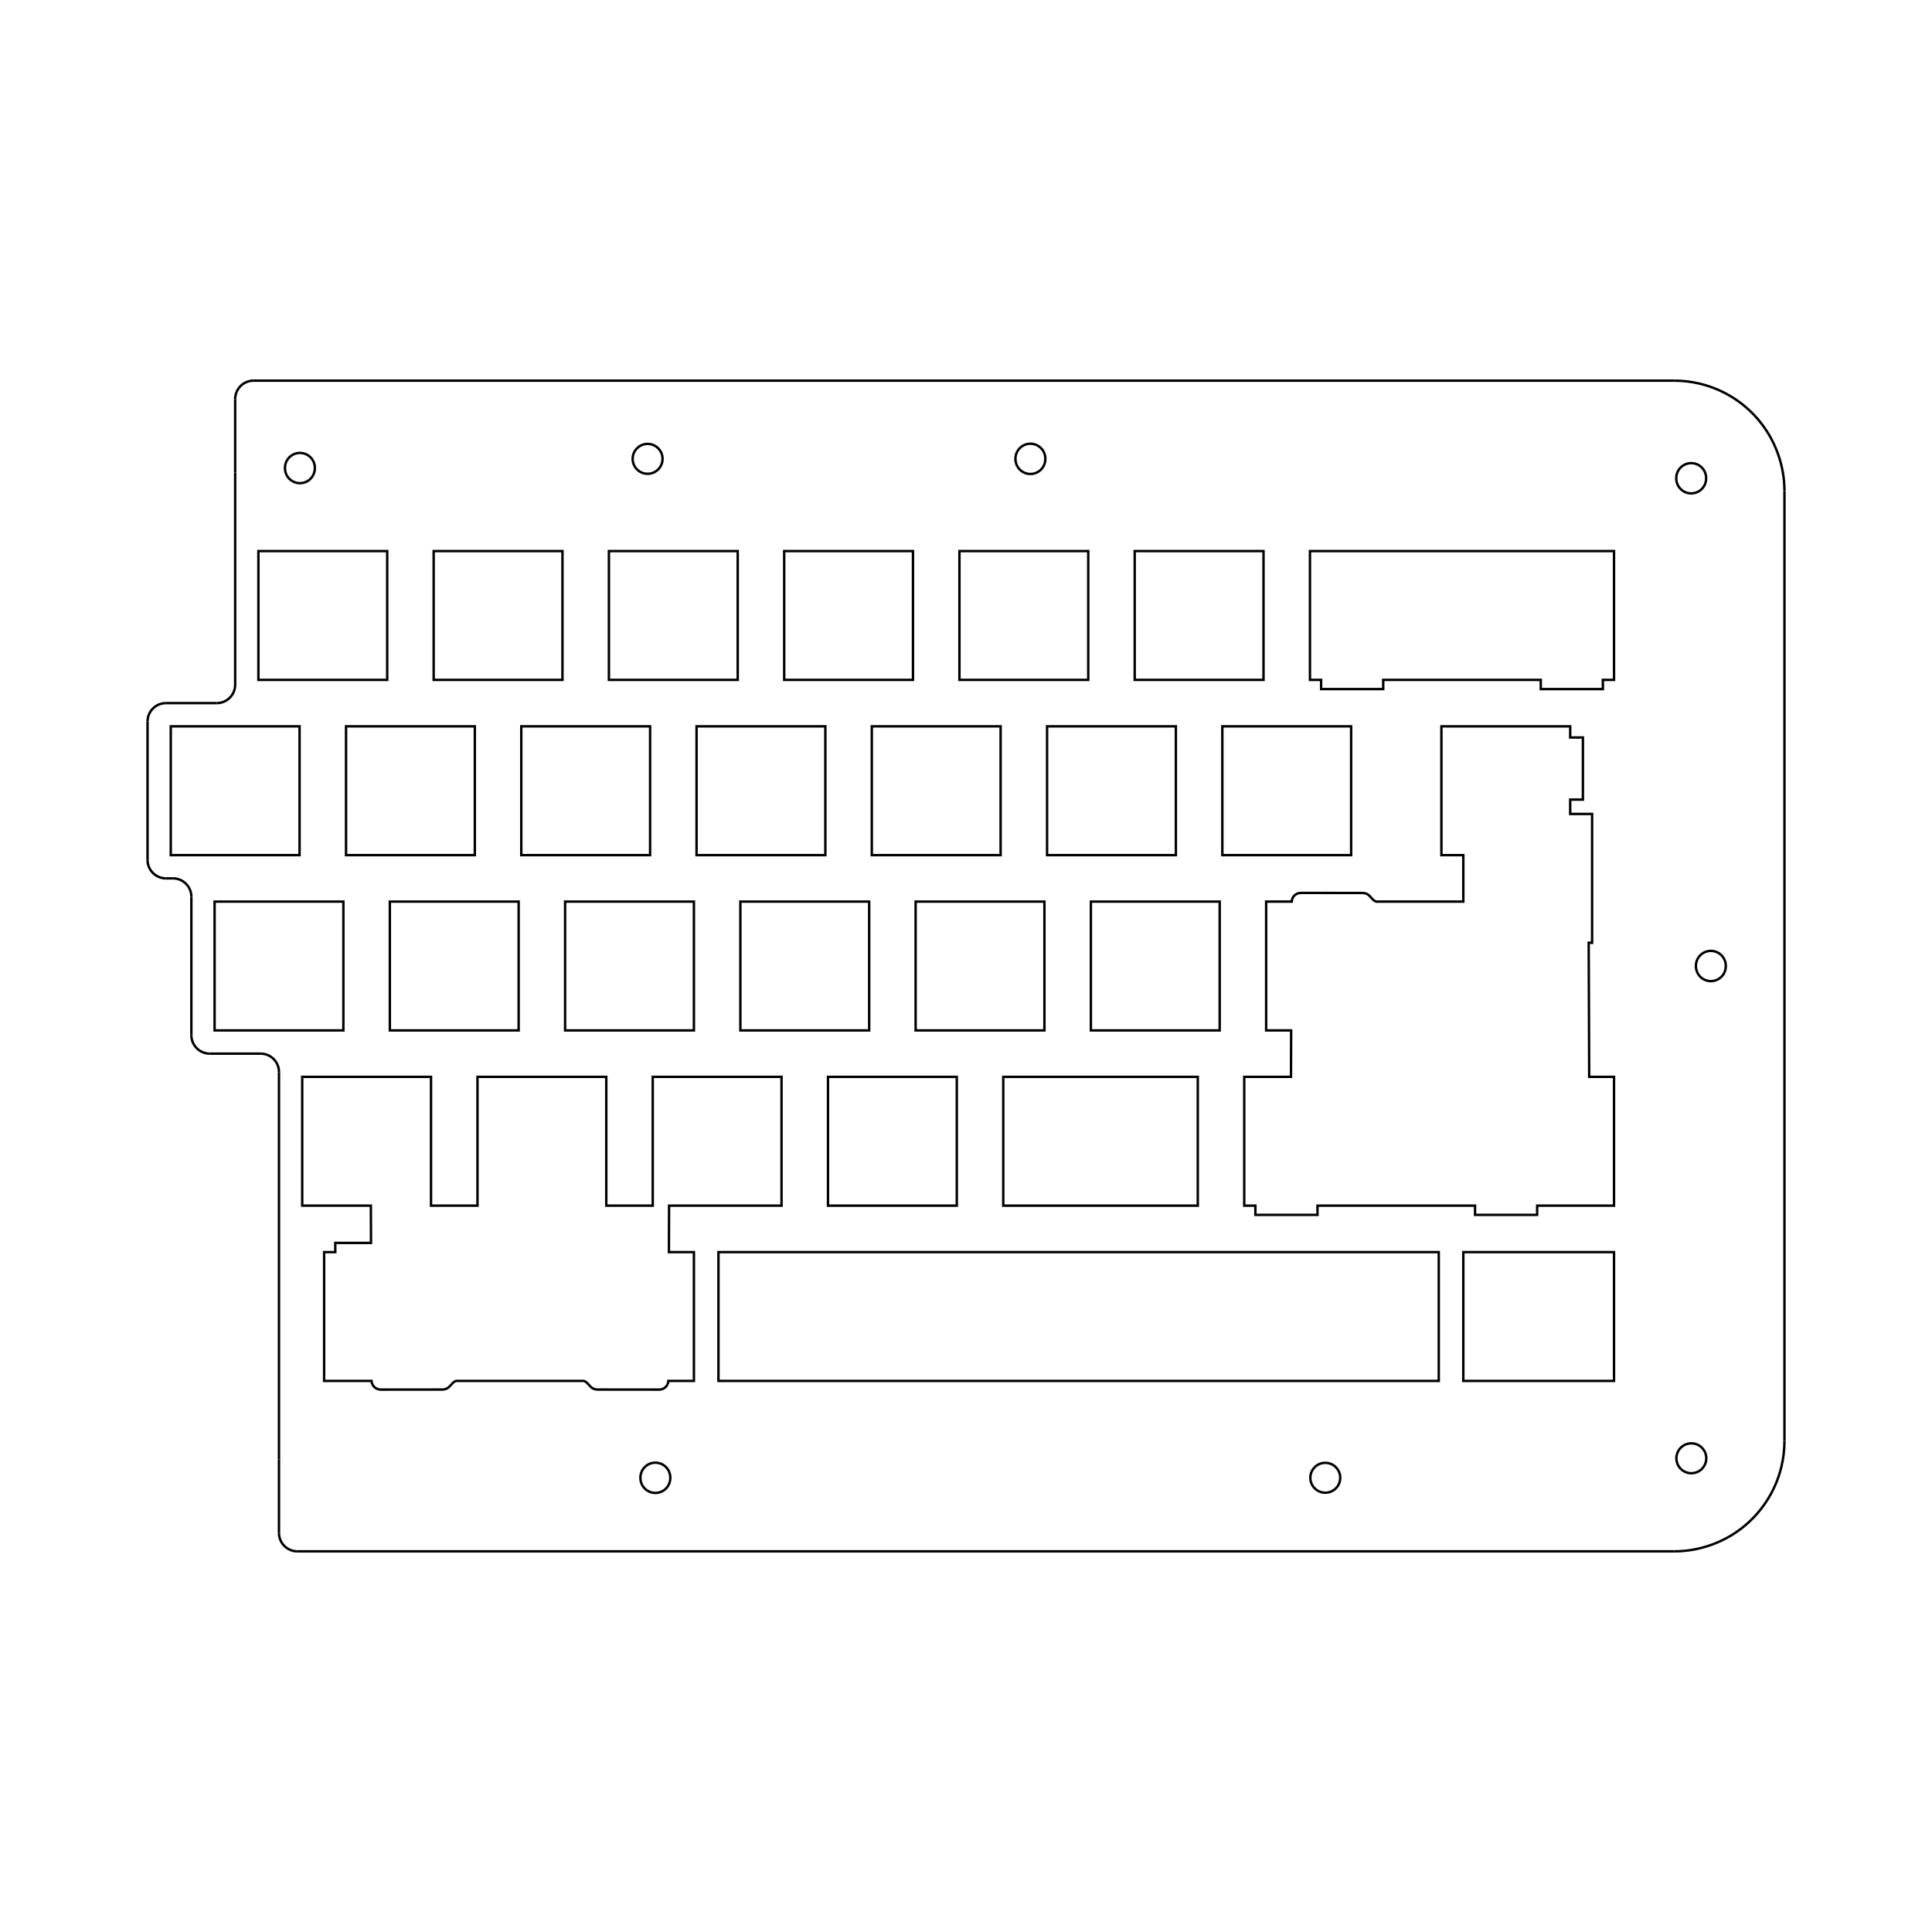
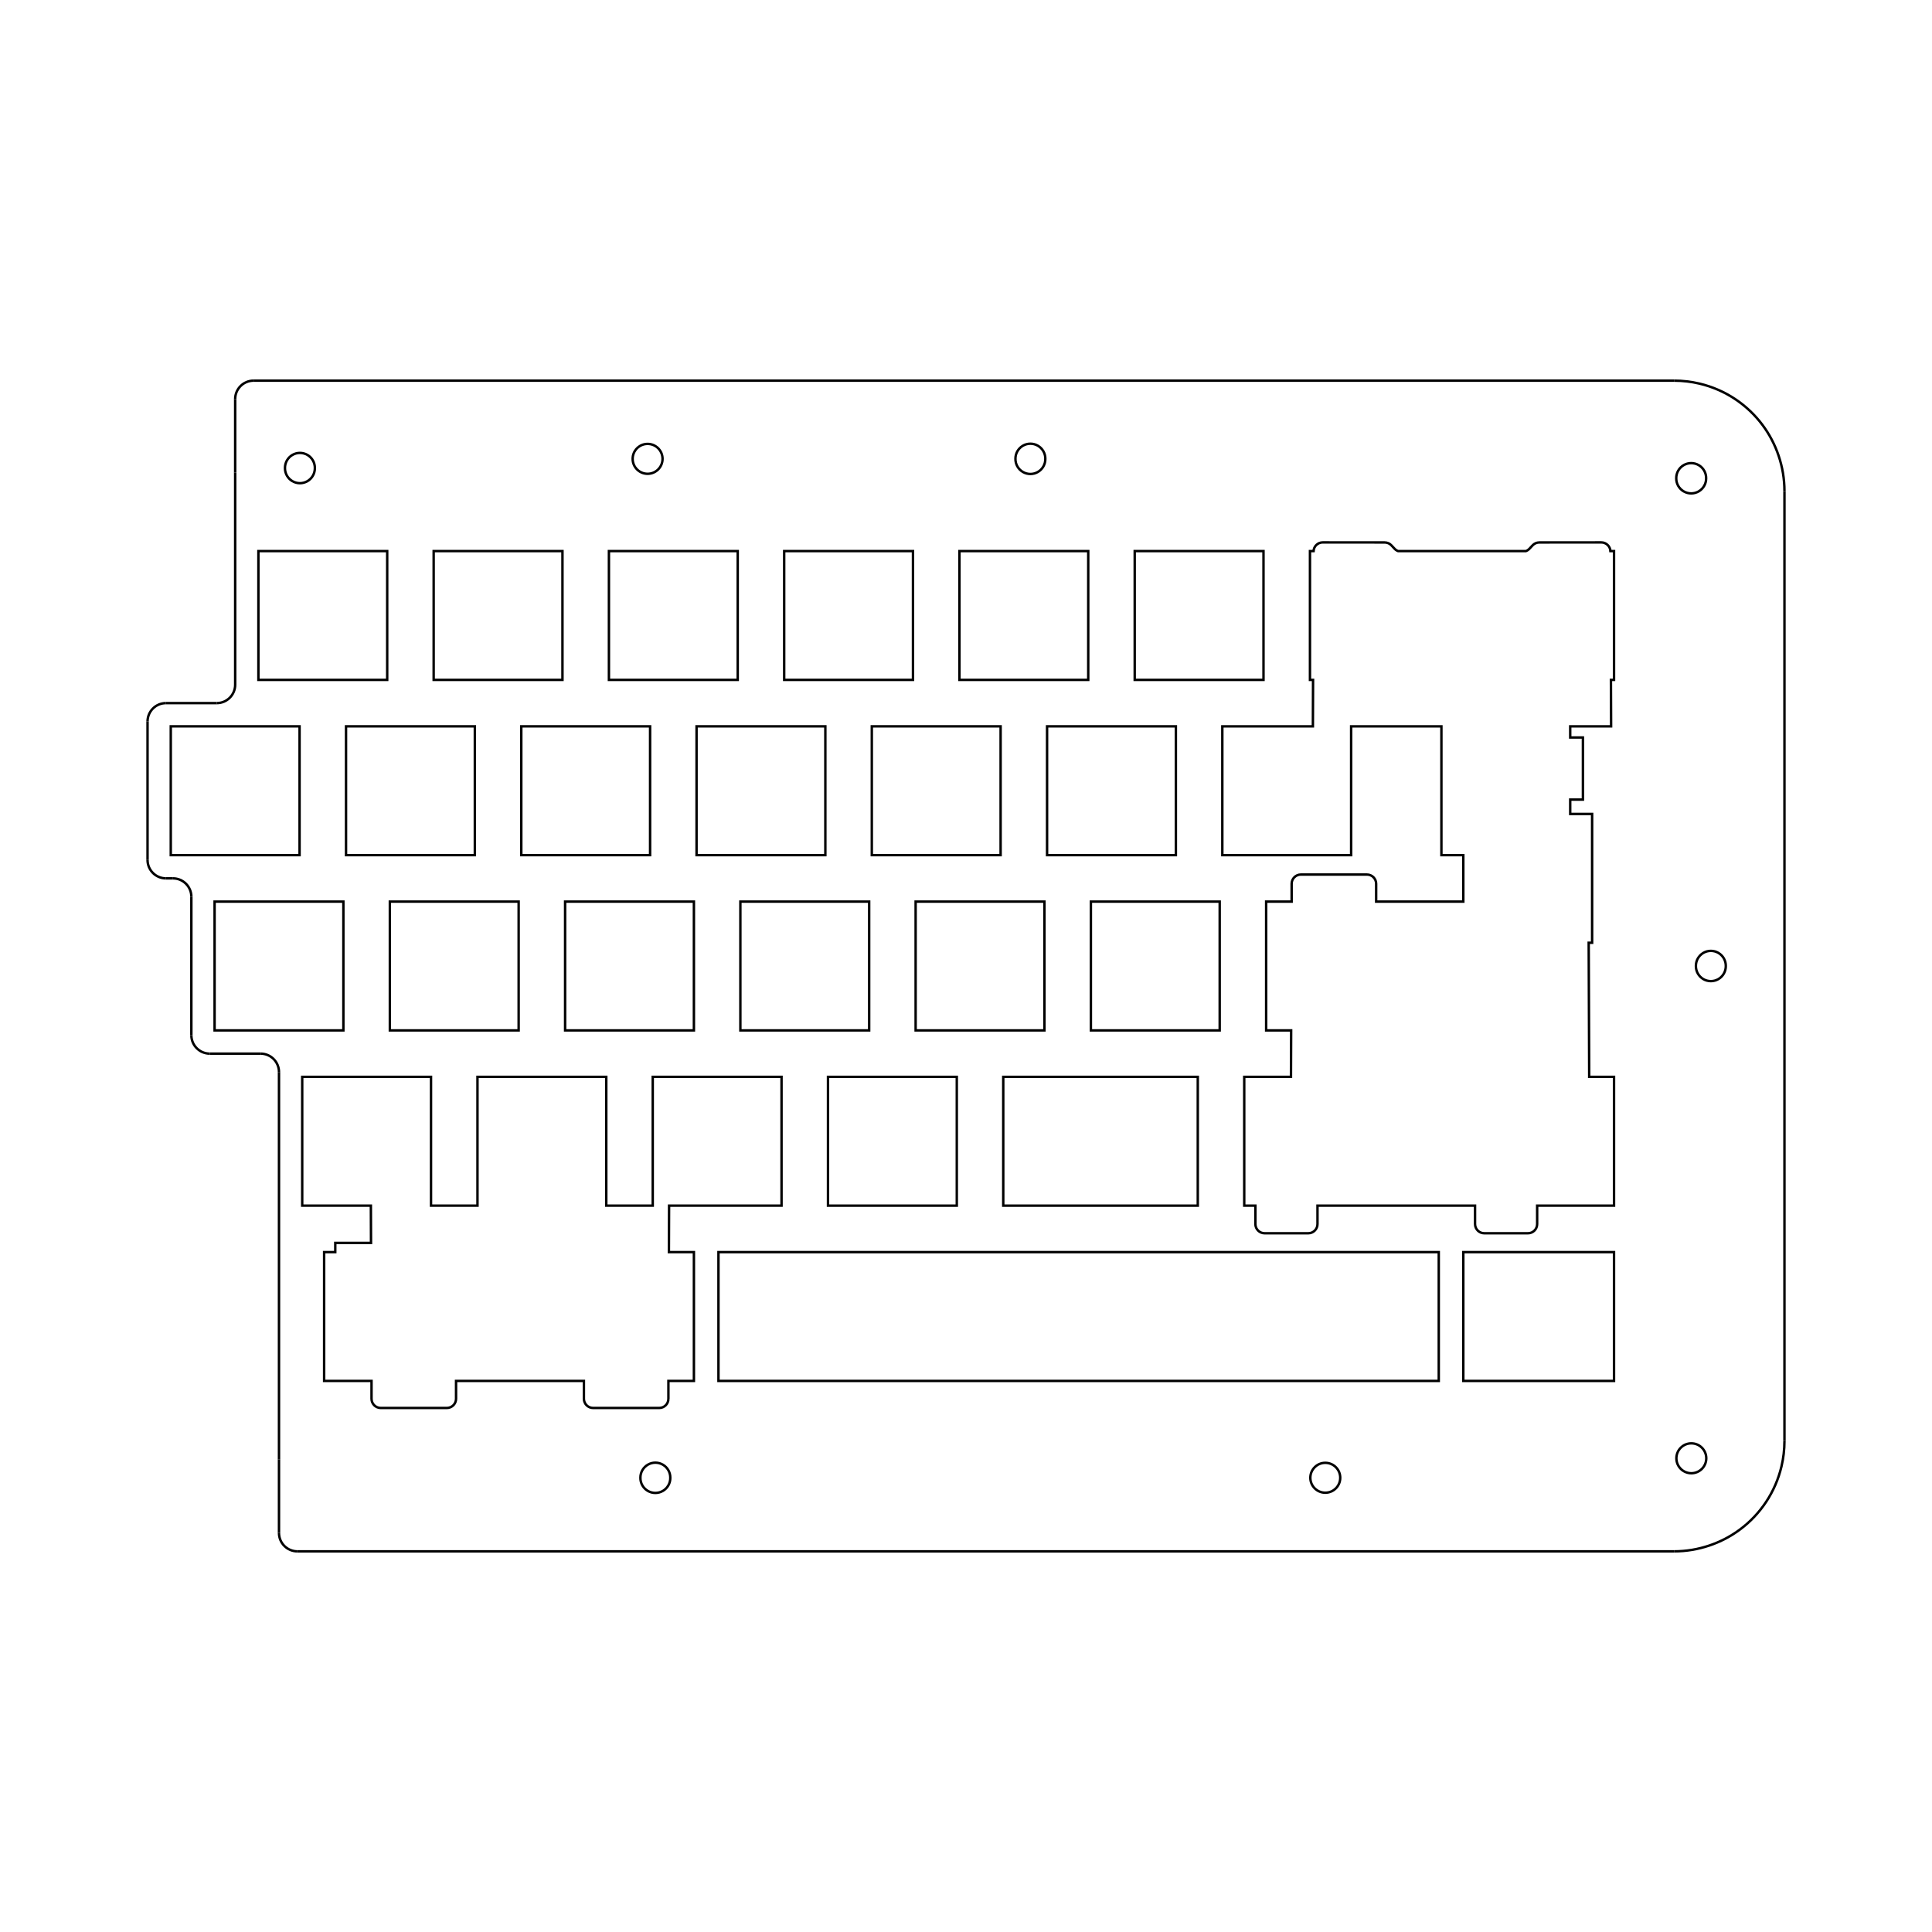
<svg xmlns="http://www.w3.org/2000/svg" width="210mm" height="210mm" viewBox="0 0 210 210" version="1.1" id="svg8">
  <defs id="defs2">
    <marker style="overflow:visible" refY="0" refX="0" orient="auto" id="DistanceX">
      <path id="path12" style="stroke:#000000;stroke-width:0.5" d="M 3,-3 -3,3 M 0,-5 V 5" />
    </marker>
    <pattern y="0" x="0" width="8" patternUnits="userSpaceOnUse" id="Hatch" height="8">
      <path id="path15" stroke-width="0.25" stroke="#000000" linecap="square" d="M8 4 l-4,4" />
      <path id="path17" stroke-width="0.25" stroke="#000000" linecap="square" d="M6 2 l-4,4" />
      <path id="path19" stroke-width="0.25" stroke="#000000" linecap="square" d="M4 0 l-4,4" />
    </pattern>
    <symbol id="*MODEL_SPACE" />
    <symbol id="*PAPER_SPACE" />
    <marker style="overflow:visible" refY="0" refX="0" orient="auto" id="DistanceX-6">
      <path id="path111" style="stroke:#000000;stroke-width:0.5" d="M 3,-3 -3,3 M 0,-5 V 5" />
    </marker>
    <pattern y="0" x="0" width="8" patternUnits="userSpaceOnUse" id="Hatch-4" height="8">
      <path id="path114" stroke-width="0.25" stroke="#000000" linecap="square" d="M8 4 l-4,4" />
      <path id="path116" stroke-width="0.25" stroke="#000000" linecap="square" d="M6 2 l-4,4" />
      <path id="path118" stroke-width="0.25" stroke="#000000" linecap="square" d="M4 0 l-4,4" />
    </pattern>
    <symbol id="*MODEL_SPACE-4" />
    <symbol id="*PAPER_SPACE-1" />
    <marker style="overflow:visible" refY="0" refX="0" orient="auto" id="DistanceX-7">
      <path id="path210" style="stroke:#000000;stroke-width:0.5" d="M 3,-3 -3,3 M 0,-5 V 5" />
    </marker>
    <pattern y="0" x="0" width="8" patternUnits="userSpaceOnUse" id="Hatch-3" height="8">
      <path id="path213" stroke-width="0.25" stroke="#000000" linecap="square" d="M8 4 l-4,4" />
      <path id="path215" stroke-width="0.25" stroke="#000000" linecap="square" d="M6 2 l-4,4" />
      <path id="path217" stroke-width="0.25" stroke="#000000" linecap="square" d="M4 0 l-4,4" />
    </pattern>
    <symbol id="*MODEL_SPACE-9" />
    <symbol id="*PAPER_SPACE-3" />
    <marker style="overflow:visible" refY="0" refX="0" orient="auto" id="DistanceX-2">
      <path id="path1300" style="stroke:#000000;stroke-width:0.5" d="M 3,-3 -3,3 M 0,-5 V 5" />
    </marker>
    <pattern y="0" x="0" width="8" patternUnits="userSpaceOnUse" id="Hatch-49" height="8">
      <path id="path1303" stroke-width="0.25" stroke="#000000" linecap="square" d="M8 4 l-4,4" />
      <path id="path1305" stroke-width="0.25" stroke="#000000" linecap="square" d="M6 2 l-4,4" />
      <path id="path1307" stroke-width="0.25" stroke="#000000" linecap="square" d="M4 0 l-4,4" />
    </pattern>
    <symbol id="*MODEL_SPACE-1" />
    <symbol id="*PAPER_SPACE-9" />
    <marker style="overflow:visible" refY="0" refX="0" orient="auto" id="DistanceX-4">
      <path id="path1435" style="stroke:#000000;stroke-width:0.5" d="M 3,-3 -3,3 M 0,-5 V 5" />
    </marker>
    <pattern y="0" x="0" width="8" patternUnits="userSpaceOnUse" id="Hatch-8" height="8">
      <path id="path1438" stroke-width="0.25" stroke="#000000" linecap="square" d="M8 4 l-4,4" />
      <path id="path1440" stroke-width="0.25" stroke="#000000" linecap="square" d="M6 2 l-4,4" />
      <path id="path1442" stroke-width="0.25" stroke="#000000" linecap="square" d="M4 0 l-4,4" />
    </pattern>
    <symbol id="*MODEL_SPACE-98" />
    <symbol id="*PAPER_SPACE-7" />
    <marker style="overflow:visible" refY="0" refX="0" orient="auto" id="DistanceX-5">
      <path id="path1477" style="stroke:#000000;stroke-width:0.5" d="M 3,-3 -3,3 M 0,-5 V 5" />
    </marker>
    <pattern y="0" x="0" width="8" patternUnits="userSpaceOnUse" id="Hatch-47" height="8">
      <path id="path1480" stroke-width="0.25" stroke="#000000" linecap="square" d="M8 4 l-4,4" />
      <path id="path1482" stroke-width="0.25" stroke="#000000" linecap="square" d="M6 2 l-4,4" />
      <path id="path1484" stroke-width="0.25" stroke="#000000" linecap="square" d="M4 0 l-4,4" />
    </pattern>
    <symbol id="*MODEL_SPACE-2" />
    <symbol id="*PAPER_SPACE-92" />
    <marker style="overflow:visible" refY="0" refX="0" orient="auto" id="DistanceX-3">
      <path id="path1519" style="stroke:#000000;stroke-width:0.5" d="M 3,-3 -3,3 M 0,-5 V 5" />
    </marker>
    <pattern y="0" x="0" width="8" patternUnits="userSpaceOnUse" id="Hatch-44" height="8">
      <path id="path1522" stroke-width="0.25" stroke="#000000" linecap="square" d="M8 4 l-4,4" />
      <path id="path1524" stroke-width="0.25" stroke="#000000" linecap="square" d="M6 2 l-4,4" />
      <path id="path1526" stroke-width="0.25" stroke="#000000" linecap="square" d="M4 0 l-4,4" />
    </pattern>
    <symbol id="*MODEL_SPACE-25" />
    <symbol id="*PAPER_SPACE-8" />
    <marker style="overflow:visible" refY="0.0" refX="0.0" orient="auto" id="DistanceX-9">
      <path id="path5763" style="stroke:#000000; stroke-width:0.5" d="M 3,-3 L -3,3 M 0,-5 L  0,5" />
    </marker>
    <pattern y="0" x="0" width="8" patternUnits="userSpaceOnUse" id="Hatch-0" height="8">
      <path id="path5766" stroke-width="0.25" stroke="#000000" linecap="square" d="M8 4 l-4,4" />
      <path id="path5768" stroke-width="0.25" stroke="#000000" linecap="square" d="M6 2 l-4,4" />
      <path id="path5770" stroke-width="0.25" stroke="#000000" linecap="square" d="M4 0 l-4,4" />
    </pattern>
    <symbol id="*MODEL_SPACE-0" />
    <symbol id="*PAPER_SPACE-91" />
    <marker style="overflow:visible" refY="0.0" refX="0.0" orient="auto" id="DistanceX-68">
      <path id="path5898" style="stroke:#000000; stroke-width:0.5" d="M 3,-3 L -3,3 M 0,-5 L  0,5" />
    </marker>
    <pattern y="0" x="0" width="8" patternUnits="userSpaceOnUse" id="Hatch-5" height="8">
      <path id="path5901" stroke-width="0.25" stroke="#000000" linecap="square" d="M8 4 l-4,4" />
      <path id="path5903" stroke-width="0.25" stroke="#000000" linecap="square" d="M6 2 l-4,4" />
      <path id="path5905" stroke-width="0.25" stroke="#000000" linecap="square" d="M4 0 l-4,4" />
    </pattern>
    <symbol id="*MODEL_SPACE-5" />
    <symbol id="*PAPER_SPACE-913" />
    <marker style="overflow:visible" refY="0.0" refX="0.0" orient="auto" id="DistanceX-63">
      <path id="path6129" style="stroke:#000000; stroke-width:0.5" d="M 3,-3 L -3,3 M 0,-5 L  0,5" />
    </marker>
    <pattern y="0" x="0" width="8" patternUnits="userSpaceOnUse" id="Hatch-1" height="8">
      <path id="path6132" stroke-width="0.25" stroke="#000000" linecap="square" d="M8 4 l-4,4" />
      <path id="path6134" stroke-width="0.25" stroke="#000000" linecap="square" d="M6 2 l-4,4" />
      <path id="path6136" stroke-width="0.25" stroke="#000000" linecap="square" d="M4 0 l-4,4" />
    </pattern>
    <symbol id="*MODEL_SPACE-8" />
    <symbol id="*PAPER_SPACE-6" />
    <marker style="overflow:visible" refY="0.0" refX="0.0" orient="auto" id="DistanceX-689">
      <path id="path6324" style="stroke:#000000; stroke-width:0.5" d="M 3,-3 L -3,3 M 0,-5 L  0,5" />
    </marker>
    <pattern y="0" x="0" width="8" patternUnits="userSpaceOnUse" id="Hatch-6" height="8">
      <path id="path6327" stroke-width="0.25" stroke="#000000" linecap="square" d="M8 4 l-4,4" />
      <path id="path6329" stroke-width="0.25" stroke="#000000" linecap="square" d="M6 2 l-4,4" />
      <path id="path6331" stroke-width="0.25" stroke="#000000" linecap="square" d="M4 0 l-4,4" />
    </pattern>
    <symbol id="*MODEL_SPACE-91" />
    <symbol id="*PAPER_SPACE-35" />
    <marker style="overflow:visible" refY="0.0" refX="0.0" orient="auto" id="DistanceX-1">
      <path id="path6423" style="stroke:#000000; stroke-width:0.5" d="M 3,-3 L -3,3 M 0,-5 L  0,5" />
    </marker>
    <pattern y="0" x="0" width="8" patternUnits="userSpaceOnUse" id="Hatch-7" height="8">
      <path id="path6426" stroke-width="0.25" stroke="#000000" linecap="square" d="M8 4 l-4,4" />
      <path id="path6428" stroke-width="0.25" stroke="#000000" linecap="square" d="M6 2 l-4,4" />
      <path id="path6430" stroke-width="0.25" stroke="#000000" linecap="square" d="M4 0 l-4,4" />
    </pattern>
    <symbol id="*MODEL_SPACE-87" />
    <symbol id="*PAPER_SPACE-90" />
    <marker style="overflow:visible" refY="0.0" refX="0.0" orient="auto" id="DistanceX-62">
      <path id="path6522" style="stroke:#000000; stroke-width:0.5" d="M 3,-3 L -3,3 M 0,-5 L  0,5" />
    </marker>
    <pattern y="0" x="0" width="8" patternUnits="userSpaceOnUse" id="Hatch-33" height="8">
      <path id="path6525" stroke-width="0.25" stroke="#000000" linecap="square" d="M8 4 l-4,4" />
      <path id="path6527" stroke-width="0.25" stroke="#000000" linecap="square" d="M6 2 l-4,4" />
      <path id="path6529" stroke-width="0.25" stroke="#000000" linecap="square" d="M4 0 l-4,4" />
    </pattern>
    <symbol id="*MODEL_SPACE-45" />
    <symbol id="*PAPER_SPACE-81" />
    <marker style="overflow:visible" refY="0.0" refX="0.0" orient="auto" id="DistanceX-13">
      <path id="path6654" style="stroke:#000000; stroke-width:0.5" d="M 3,-3 L -3,3 M 0,-5 L  0,5" />
    </marker>
    <pattern y="0" x="0" width="8" patternUnits="userSpaceOnUse" id="Hatch-9" height="8">
      <path id="path6657" stroke-width="0.25" stroke="#000000" linecap="square" d="M8 4 l-4,4" />
      <path id="path6659" stroke-width="0.25" stroke="#000000" linecap="square" d="M6 2 l-4,4" />
      <path id="path6661" stroke-width="0.25" stroke="#000000" linecap="square" d="M4 0 l-4,4" />
    </pattern>
    <symbol id="*MODEL_SPACE-7" />
    <symbol id="*PAPER_SPACE-87" />
    <marker style="overflow:visible" refY="0.0" refX="0.0" orient="auto" id="DistanceX-66">
      <path id="path7077" style="stroke:#000000; stroke-width:0.5" d="M 3,-3 L -3,3 M 0,-5 L  0,5" />
    </marker>
    <pattern y="0" x="0" width="8" patternUnits="userSpaceOnUse" id="Hatch-57" height="8">
      <path id="path7080" stroke-width="0.25" stroke="#000000" linecap="square" d="M8 4 l-4,4" />
      <path id="path7082" stroke-width="0.25" stroke="#000000" linecap="square" d="M6 2 l-4,4" />
      <path id="path7084" stroke-width="0.25" stroke="#000000" linecap="square" d="M4 0 l-4,4" />
    </pattern>
    <symbol id="*MODEL_SPACE-89" />
    <symbol id="*PAPER_SPACE-2" />
+     <marker style="overflow:visible" refY="0.0" refX="0.0" orient="auto" id="DistanceX-0">
+       <path id="path1402" style="stroke:#000000; stroke-width:0.5" d="M 3,-3 L -3,3 M 0,-5 L  0,5" />
+     </marker>
+     <pattern y="0" x="0" width="8" patternUnits="userSpaceOnUse" id="Hatch-91" height="8">
+       <path id="path1405" stroke-width="0.25" stroke="#000000" linecap="square" d="M8 4 l-4,4" />
+       <path id="path1407" stroke-width="0.25" stroke="#000000" linecap="square" d="M6 2 l-4,4" />
+       <path id="path1409" stroke-width="0.25" stroke="#000000" linecap="square" d="M4 0 l-4,4" />
+     </pattern>
+     <symbol id="*MODEL_SPACE-57" />
+     <symbol id="*PAPER_SPACE-73" />
  </defs>
  <g id="layer1" transform="translate(0,-86.99999)">
-     <g id="g7203" transform="matrix(0.2645833,0,0,0.2645833,-202.0626,-181.2)">
-       <path id="path7091" style="fill:none;stroke:#000000" d="m 1464.675,1612.76 a 6.142,6.142 0 1 0 -12.284,0 6.142,6.142 0 1 0 12.284,0 z" />
-       <path id="path7093" style="fill:none;stroke:#000000" d="m 1314.296,1620.765 a 6.142,6.142 0 1 0 -12.284,0 6.142,6.142 0 1 0 12.284,0 z" />
-       <path id="path7095" style="fill:none;stroke:#000000" d="m 1193.146,1202.173 a 6.142,6.142 0 1 0 -12.283,0 6.142,6.142 0 1 0 12.283,0 z" />
-       <path id="path7097" style="fill:none;stroke:#000000" d="m 893.055,1205.953 a 6.142,6.142 0 1 0 -12.283,0 6.142,6.142 0 1 0 12.283,0 z" />
-       <path id="path7099" style="fill:none;stroke:#000000" d="m 1035.89,1202.173 a 6.142,6.142 0 1 0 -12.284,0 6.142,6.142 0 1 0 12.284,0 z" />
-       <path id="path7101" style="fill:none;stroke:#000000" d="m 1472.693,1410.52 a 6.142,6.142 0 1 0 -12.283,0 6.142,6.142 0 1 0 12.283,0 z" />
-       <path id="path7103" style="fill:none;stroke:#000000" d="m 1039.076,1620.777 a 6.142,6.142 0 1 0 -12.283,0 6.142,6.142 0 1 0 12.283,0 z" />
-       <path id="path7105" style="fill:none;stroke:#000000" d="m 1464.618,1210.147 a 6.142,6.142 0 1 0 -12.283,0 6.142,6.142 0 1 0 12.283,0 z" />
-       <path id="path7107" style="fill:none;stroke:#000000" d="m 920.11,1584.542 a 3.78,3.78 0 0 1 -3.777,-3.565 h -19.475 v -52.913 h 4.581 v -3.78 h 14.677 l -0.057,-15.307 h -28.201 v -52.913 h 52.913 v 52.913 h 19.087 v -52.913 h 52.913 v 52.913 h 19.087 v -52.913 h 52.913 v 52.913 h -46.201 l -0.071,19.087 h 10.272 v 52.913 h -10.475 a 3.78,3.78 0 0 1 -3.777,3.565 l -25.456,-0.023 a 3.78,3.78 0 0 1 -2.757,-1.198 l -1.3,-1.389 a 3.78,3.78 0 0 0 -1.43,-0.956 h -52.526 a 3.78,3.78 0 0 0 -1.43,0.956 l -1.3,1.389 a 3.78,3.78 0 0 1 -2.757,1.198 z" />
-       <path id="path7109" style="fill:none;stroke:#000000" d="m 1329.052,1384.063 a 3.78,3.78 0 0 1 -1.43,-0.956 l -1.3,-1.389 a 3.78,3.78 0 0 0 -2.757,-1.198 l -25.456,-0.023 a 3.78,3.78 0 0 0 -3.777,3.565 h -10.475 v 52.913 h 10.272 l -0.071,19.087 h -19.201 v 52.913 h 4.581 v 3.78 h 25.512 v -3.78 h 64.728 v 3.78 h 25.512 v -3.78 h 31.581 v -52.913 h -10.201 l -0.206,-55.087 h 1.407 v -52.913 h -9 v -5.907 h 5.22 v -25.512 h -5.22 v -4.581 h -52.913 v 52.913 h 9 v 19.087 z" />
-       <path id="path7111" style="fill:none;stroke:#000000" d="m 860.316,1207.842 v 87.118" />
-       <path id="path7113" style="fill:none;stroke:#000000" d="m 860.316,1294.961 c 0,4.175 -3.384,7.559 -7.559,7.559" />
-       <path id="path7115" style="fill:none;stroke:#000000" d="M 852.757,1302.52 H 831.875" />
-       <path id="path7117" style="fill:none;stroke:#000000" d="m 831.875,1302.52 c -4.175,0 -7.559,3.384 -7.559,7.559" />
-       <path id="path7119" style="fill:none;stroke:#000000" d="m 824.316,1310.079 v 56.882" />
-       <path id="path7121" style="fill:none;stroke:#000000" d="m 824.316,1366.96 c 0,4.175 3.384,7.559 7.559,7.559" />
-       <path id="path7123" style="fill:none;stroke:#000000" d="m 831.875,1374.519 h 2.882" />
-       <path id="path7125" style="fill:none;stroke:#000000" d="m 834.757,1374.519 c 4.175,0 7.559,3.384 7.559,7.559" />
-       <path id="path7127" style="fill:none;stroke:#000000" d="m 842.316,1382.078 v 56.882" />
-       <path id="path7129" style="fill:none;stroke:#000000" d="m 842.316,1438.96 c 0,4.175 3.384,7.559 7.559,7.559" />
-       <path id="path7131" style="fill:none;stroke:#000000" d="m 849.875,1446.519 h 20.882" />
-       <path id="path7133" style="fill:none;stroke:#000000" d="m 870.757,1446.519 c 4.175,0 7.559,3.384 7.559,7.559" />
-       <path id="path7135" style="fill:none;stroke:#000000" d="m 878.316,1454.078 v 159.118" />
-       <path id="path7137" style="fill:none;stroke:#000000" d="m 878.316,1613.196 2e-5,30.236" />
-       <path id="path7139" style="fill:none;stroke:#000000" d="m 878.316,1643.433 a 7.559,7.559 0 0 0 7.559,7.559" />
-       <path id="path7141" style="fill:none;stroke:#000000" d="M 885.875,1650.992 H 1451.433" />
-       <path id="path7143" style="fill:none;stroke:#000000" d="m 1451.433,1650.992 c 10.015,0 19.577,-3.37 27.119,-9 8.368,-6.245 14.508,-15.318 17.012,-25.876 0.803,-3.387 1.224,-6.914 1.224,-10.478" />
-       <path id="path7145" style="fill:none;stroke:#000000" d="M 1496.787,1605.637 V 1215.402" />
-       <path id="path7147" style="fill:none;stroke:#000000" d="m 1496.787,1215.402 c 0,-10.015 -3.37,-19.577 -9,-27.119 -6.245,-8.368 -15.318,-14.508 -25.876,-17.012 -3.387,-0.803 -6.914,-1.224 -10.478,-1.224" />
-       <path id="path7149" style="fill:none;stroke:#000000" d="M 1451.433,1170.047 H 867.875" />
-       <path id="path7151" style="fill:none;stroke:#000000" d="m 867.875,1170.047 a 7.559,7.559 0 0 0 -7.559,7.559" />
-       <path id="path7153" style="fill:none;stroke:#000000" d="m 860.316,1177.606 -2e-5,30.236" />
-       <path id="path7155" style="fill:none;stroke:#000000" d="m 1013.858,1240.063 v 52.913 h 52.913 v -52.913 z" />
-       <path id="path7157" style="fill:none;stroke:#000000" d="m 1138.772,1240.063 h -52.913 v 52.913 h 52.913 z" />
-       <path id="path7159" style="fill:none;stroke:#000000" d="m 1282.772,1292.976 v -52.913 h -52.913 v 52.913 z" />
-       <path id="path7161" style="fill:none;stroke:#000000" d="m 994.772,1240.063 h -52.913 v 52.913 h 52.913 z" />
-       <path id="path7163" style="fill:none;stroke:#000000" d="m 869.858,1292.976 h 52.913 v -52.913 h -52.913 z" />
-       <path id="path7165" style="fill:none;stroke:#000000" d="m 1246.772,1364.976 v -52.913 h -52.913 v 52.913 z" />
-       <path id="path7167" style="fill:none;stroke:#000000" d="m 905.858,1312.063 v 52.913 h 52.913 v -52.913 z" />
-       <path id="path7169" style="fill:none;stroke:#000000" d="m 833.858,1364.976 h 52.913 v -52.913 h -52.913 z" />
-       <path id="path7171" style="fill:none;stroke:#000000" d="m 1174.772,1364.976 v -52.913 h -52.913 v 52.913 z" />
-       <path id="path7173" style="fill:none;stroke:#000000" d="m 1301.858,1240.063 v 52.913 h 4.581 v 3.78 h 25.512 v -3.78 h 64.728 v 3.78 h 25.512 v -3.78 h 4.581 v -52.913 z" />
-       <path id="path7175" style="fill:none;stroke:#000000" d="m 1030.772,1364.976 v -52.913 h -52.913 v 52.913 z" />
-       <path id="path7177" style="fill:none;stroke:#000000" d="m 1102.772,1312.063 h -52.913 v 52.913 h 52.913 z" />
-       <path id="path7179" style="fill:none;stroke:#000000" d="m 1265.858,1312.063 v 52.913 h 52.913 v -52.913 z" />
-       <path id="path7181" style="fill:none;stroke:#000000" d="m 851.858,1384.063 v 52.913 h 52.913 v -52.913 z" />
-       <path id="path7183" style="fill:none;stroke:#000000" d="m 1048.772,1384.063 h -52.913 v 52.913 h 52.913 z" />
-       <path id="path7185" style="fill:none;stroke:#000000" d="m 923.858,1436.976 h 52.913 v -52.913 h -52.913 z" />
-       <path id="path7187" style="fill:none;stroke:#000000" d="m 1192.772,1384.063 h -52.913 v 52.913 h 52.913 z" />
-       <path id="path7189" style="fill:none;stroke:#000000" d="m 1264.772,1384.063 h -52.913 v 52.913 h 52.913 z" />
-       <path id="path7191" style="fill:none;stroke:#000000" d="m 1120.772,1436.976 v -52.913 h -52.913 v 52.913 z" />
-       <path id="path7193" style="fill:none;stroke:#000000" d="m 1175.858,1508.976 h 79.913 v -52.913 h -79.913 z" />
-       <path id="path7195" style="fill:none;stroke:#000000" d="m 1103.858,1508.976 h 52.913 v -52.913 h -52.913 z" />
-       <path id="path7197" style="fill:none;stroke:#000000" d="m 1364.858,1580.976 h 61.913 v -52.913 h -61.913 z" />
-       <path id="path7199" style="fill:none;stroke:#000000" d="m 1354.772,1580.976 v -52.913 h -295.913 v 52.913 z" />
-       <path id="path7201" style="fill:none;stroke:#000000" d="m 1157.858,1240.063 v 52.913 h 52.913 v -52.913 z" />
+     <g id="g1524" transform="matrix(0.2645833,0,0,0.2645833,-202.0626,-181.2)">
+       <path id="path1416" style="fill:none;stroke:#000000" d="m 1294.333,1376.729 v 7.334 h -10.475 v 52.913 h 10.272 l -0.071,19.087 h -19.201 v 52.913 h 4.581 v 7.559 a 3.78,3.78 0 0 0 3.78,3.78 h 17.953 a 3.78,3.78 0 0 0 3.78,-3.78 v -7.559 h 64.728 v 7.559 a 3.78,3.78 0 0 0 3.78,3.78 h 17.953 a 3.78,3.78 0 0 0 3.78,-3.78 v -7.559 h 31.581 v -52.913 h -10.201 l -0.206,-55.087 h 1.407 v -52.913 h -9 v -5.907 h 5.22 v -25.512 h -5.22 v -4.581 h 16.799 l -0.071,-19.087 h 1.272 v -52.913 h -1.475 a 3.78,3.78 0 0 0 -3.777,-3.565 l -25.456,0.023 a 3.78,3.78 0 0 0 -2.757,1.198 l -1.3,1.389 a 3.78,3.78 0 0 1 -1.43,0.956 h -52.526 a 3.78,3.78 0 0 1 -1.43,-0.956 l -1.3,-1.389 a 3.78,3.78 0 0 0 -2.757,-1.198 l -25.456,-0.023 a 3.78,3.78 0 0 0 -3.777,3.565 h -1.475 v 52.913 h 1.272 l -0.071,19.087 h -37.201 v 52.913 h 52.913 v -52.913 h 37.087 v 52.913 h 9 v 19.087 h -35.806 v -7.334 a 3.78,3.78 0 0 0 -3.78,-3.78 h -27.16 a 3.78,3.78 0 0 0 -3.78,3.78 z" />
+       <path id="path1418" style="fill:none;stroke:#000000" d="m 1464.675,1612.76 a 6.142,6.142 0 1 0 -12.284,0 6.142,6.142 0 1 0 12.284,0 z" />
+       <path id="path1420" style="fill:none;stroke:#000000" d="m 1314.296,1620.765 a 6.142,6.142 0 1 0 -12.284,0 6.142,6.142 0 1 0 12.284,0 z" />
+       <path id="path1422" style="fill:none;stroke:#000000" d="m 1193.146,1202.173 a 6.142,6.142 0 1 0 -12.283,0 6.142,6.142 0 1 0 12.283,0 z" />
+       <path id="path1424" style="fill:none;stroke:#000000" d="m 893.055,1205.953 a 6.142,6.142 0 1 0 -12.283,0 6.142,6.142 0 1 0 12.283,0 z" />
+       <path id="path1426" style="fill:none;stroke:#000000" d="m 1035.89,1202.173 a 6.142,6.142 0 1 0 -12.284,0 6.142,6.142 0 1 0 12.284,0 z" />
+       <path id="path1428" style="fill:none;stroke:#000000" d="m 1472.693,1410.52 a 6.142,6.142 0 1 0 -12.283,0 6.142,6.142 0 1 0 12.283,0 z" />
+       <path id="path1430" style="fill:none;stroke:#000000" d="m 1039.076,1620.777 a 6.142,6.142 0 1 0 -12.283,0 6.142,6.142 0 1 0 12.283,0 z" />
+       <path id="path1432" style="fill:none;stroke:#000000" d="m 1464.618,1210.147 a 6.142,6.142 0 1 0 -12.283,0 6.142,6.142 0 1 0 12.283,0 z" />
+       <path id="path1434" style="fill:none;stroke:#000000" d="m 1157.858,1240.063 v 52.913 h 52.913 v -52.913 z" />
+       <path id="path1436" style="fill:none;stroke:#000000" d="m 1354.772,1580.976 v -52.913 h -295.913 v 52.913 z" />
+       <path id="path1438-5" style="fill:none;stroke:#000000" d="m 1364.858,1580.976 h 61.913 v -52.913 h -61.913 z" />
+       <path id="path1440-3" style="fill:none;stroke:#000000" d="m 1103.858,1508.976 h 52.913 v -52.913 h -52.913 z" />
+       <path id="path1442-0" style="fill:none;stroke:#000000" d="m 1175.858,1508.976 h 79.913 v -52.913 h -79.913 z" />
+       <path id="path1444" style="fill:none;stroke:#000000" d="m 1120.772,1436.976 v -52.913 h -52.913 v 52.913 z" />
+       <path id="path1446" style="fill:none;stroke:#000000" d="m 1264.772,1384.063 h -52.913 v 52.913 h 52.913 z" />
+       <path id="path1448" style="fill:none;stroke:#000000" d="m 1192.772,1384.063 h -52.913 v 52.913 h 52.913 z" />
+       <path id="path1450" style="fill:none;stroke:#000000" d="m 923.858,1436.976 h 52.913 v -52.913 h -52.913 z" />
+       <path id="path1452" style="fill:none;stroke:#000000" d="m 1048.772,1384.063 h -52.913 v 52.913 h 52.913 z" />
+       <path id="path1454" style="fill:none;stroke:#000000" d="m 851.858,1384.063 v 52.913 h 52.913 v -52.913 z" />
+       <path id="path1456" style="fill:none;stroke:#000000" d="m 1102.772,1312.063 h -52.913 v 52.913 h 52.913 z" />
+       <path id="path1458" style="fill:none;stroke:#000000" d="m 1030.772,1364.976 v -52.913 h -52.913 v 52.913 z" />
+       <path id="path1460" style="fill:none;stroke:#000000" d="m 1174.772,1364.976 v -52.913 h -52.913 v 52.913 z" />
+       <path id="path1462" style="fill:none;stroke:#000000" d="m 833.858,1364.976 h 52.913 v -52.913 h -52.913 z" />
+       <path id="path1464" style="fill:none;stroke:#000000" d="m 905.858,1312.063 v 52.913 h 52.913 v -52.913 z" />
+       <path id="path1466" style="fill:none;stroke:#000000" d="m 1246.772,1364.976 v -52.913 h -52.913 v 52.913 z" />
+       <path id="path1468" style="fill:none;stroke:#000000" d="m 869.858,1292.976 h 52.913 v -52.913 h -52.913 z" />
+       <path id="path1470" style="fill:none;stroke:#000000" d="m 994.772,1240.063 h -52.913 v 52.913 h 52.913 z" />
+       <path id="path1472" style="fill:none;stroke:#000000" d="m 1282.772,1292.976 v -52.913 h -52.913 v 52.913 z" />
+       <path id="path1474" style="fill:none;stroke:#000000" d="m 1138.772,1240.063 h -52.913 v 52.913 h 52.913 z" />
+       <path id="path1476" style="fill:none;stroke:#000000" d="m 1013.858,1240.063 v 52.913 h 52.913 v -52.913 z" />
+       <path id="path1478" style="fill:none;stroke:#000000" d="m 860.316,1207.842 v 87.118" />
+       <path id="path1480-6" style="fill:none;stroke:#000000" d="m 860.316,1294.961 c 0,4.175 -3.384,7.559 -7.559,7.559" />
+       <path id="path1482-4" style="fill:none;stroke:#000000" d="M 852.757,1302.52 H 831.875" />
+       <path id="path1484-7" style="fill:none;stroke:#000000" d="m 831.875,1302.52 c -4.175,0 -7.559,3.384 -7.559,7.559" />
+       <path id="path1486" style="fill:none;stroke:#000000" d="m 824.316,1310.079 v 56.882" />
+       <path id="path1488" style="fill:none;stroke:#000000" d="m 824.316,1366.96 c 0,4.175 3.384,7.559 7.559,7.559" />
+       <path id="path1490" style="fill:none;stroke:#000000" d="m 831.875,1374.519 h 2.882" />
+       <path id="path1492" style="fill:none;stroke:#000000" d="m 834.757,1374.519 c 4.175,0 7.559,3.384 7.559,7.559" />
+       <path id="path1494" style="fill:none;stroke:#000000" d="m 842.316,1382.078 v 56.882" />
+       <path id="path1496" style="fill:none;stroke:#000000" d="m 842.316,1438.96 c 0,4.175 3.384,7.559 7.559,7.559" />
+       <path id="path1498" style="fill:none;stroke:#000000" d="m 849.875,1446.519 h 20.882" />
+       <path id="path1500" style="fill:none;stroke:#000000" d="m 870.757,1446.519 c 4.175,0 7.559,3.384 7.559,7.559" />
+       <path id="path1502" style="fill:none;stroke:#000000" d="m 878.316,1454.078 v 159.118" />
+       <path id="path1504" style="fill:none;stroke:#000000" d="m 878.316,1613.196 2e-5,30.236" />
+       <path id="path1506" style="fill:none;stroke:#000000" d="m 878.316,1643.433 a 7.559,7.559 0 0 0 7.559,7.559" />
+       <path id="path1508" style="fill:none;stroke:#000000" d="M 885.875,1650.992 H 1451.433" />
+       <path id="path1510" style="fill:none;stroke:#000000" d="m 1451.433,1650.992 c 10.015,0 19.577,-3.37 27.119,-9 8.368,-6.245 14.508,-15.318 17.012,-25.876 0.803,-3.387 1.224,-6.914 1.224,-10.478" />
+       <path id="path1512" style="fill:none;stroke:#000000" d="M 1496.787,1605.637 V 1215.402" />
+       <path id="path1514" style="fill:none;stroke:#000000" d="m 1496.787,1215.402 c 0,-10.015 -3.37,-19.577 -9,-27.119 -6.245,-8.368 -15.318,-14.508 -25.876,-17.012 -3.387,-0.803 -6.914,-1.224 -10.478,-1.224" />
+       <path id="path1516" style="fill:none;stroke:#000000" d="M 1451.433,1170.047 H 867.875" />
+       <path id="path1518" style="fill:none;stroke:#000000" d="m 867.875,1170.047 a 7.559,7.559 0 0 0 -7.559,7.559" />
+       <path id="path1520" style="fill:none;stroke:#000000" d="m 860.316,1177.606 -2e-5,30.236" />
+       <path id="path1522-6" style="fill:none;stroke:#000000" d="m 1038.297,1588.31 v -7.333 h 10.475 v -52.913 h -10.272 l 0.071,-19.087 h 46.201 v -52.913 h -52.913 v 52.913 h -19.087 v -52.913 h -52.913 v 52.913 h -19.087 v -52.913 h -52.913 v 52.913 h 28.201 l 0.057,15.307 h -14.677 v 3.78 h -4.581 v 52.913 h 19.475 v 7.333 a 3.78,3.78 0 0 0 3.78,3.78 h 27.16 a 3.78,3.78 0 0 0 3.78,-3.78 v -7.333 h 52.526 v 7.333 a 3.78,3.78 0 0 0 3.78,3.78 h 27.16 a 3.78,3.78 0 0 0 3.78,-3.78 z" />
    </g>
  </g>
</svg>
